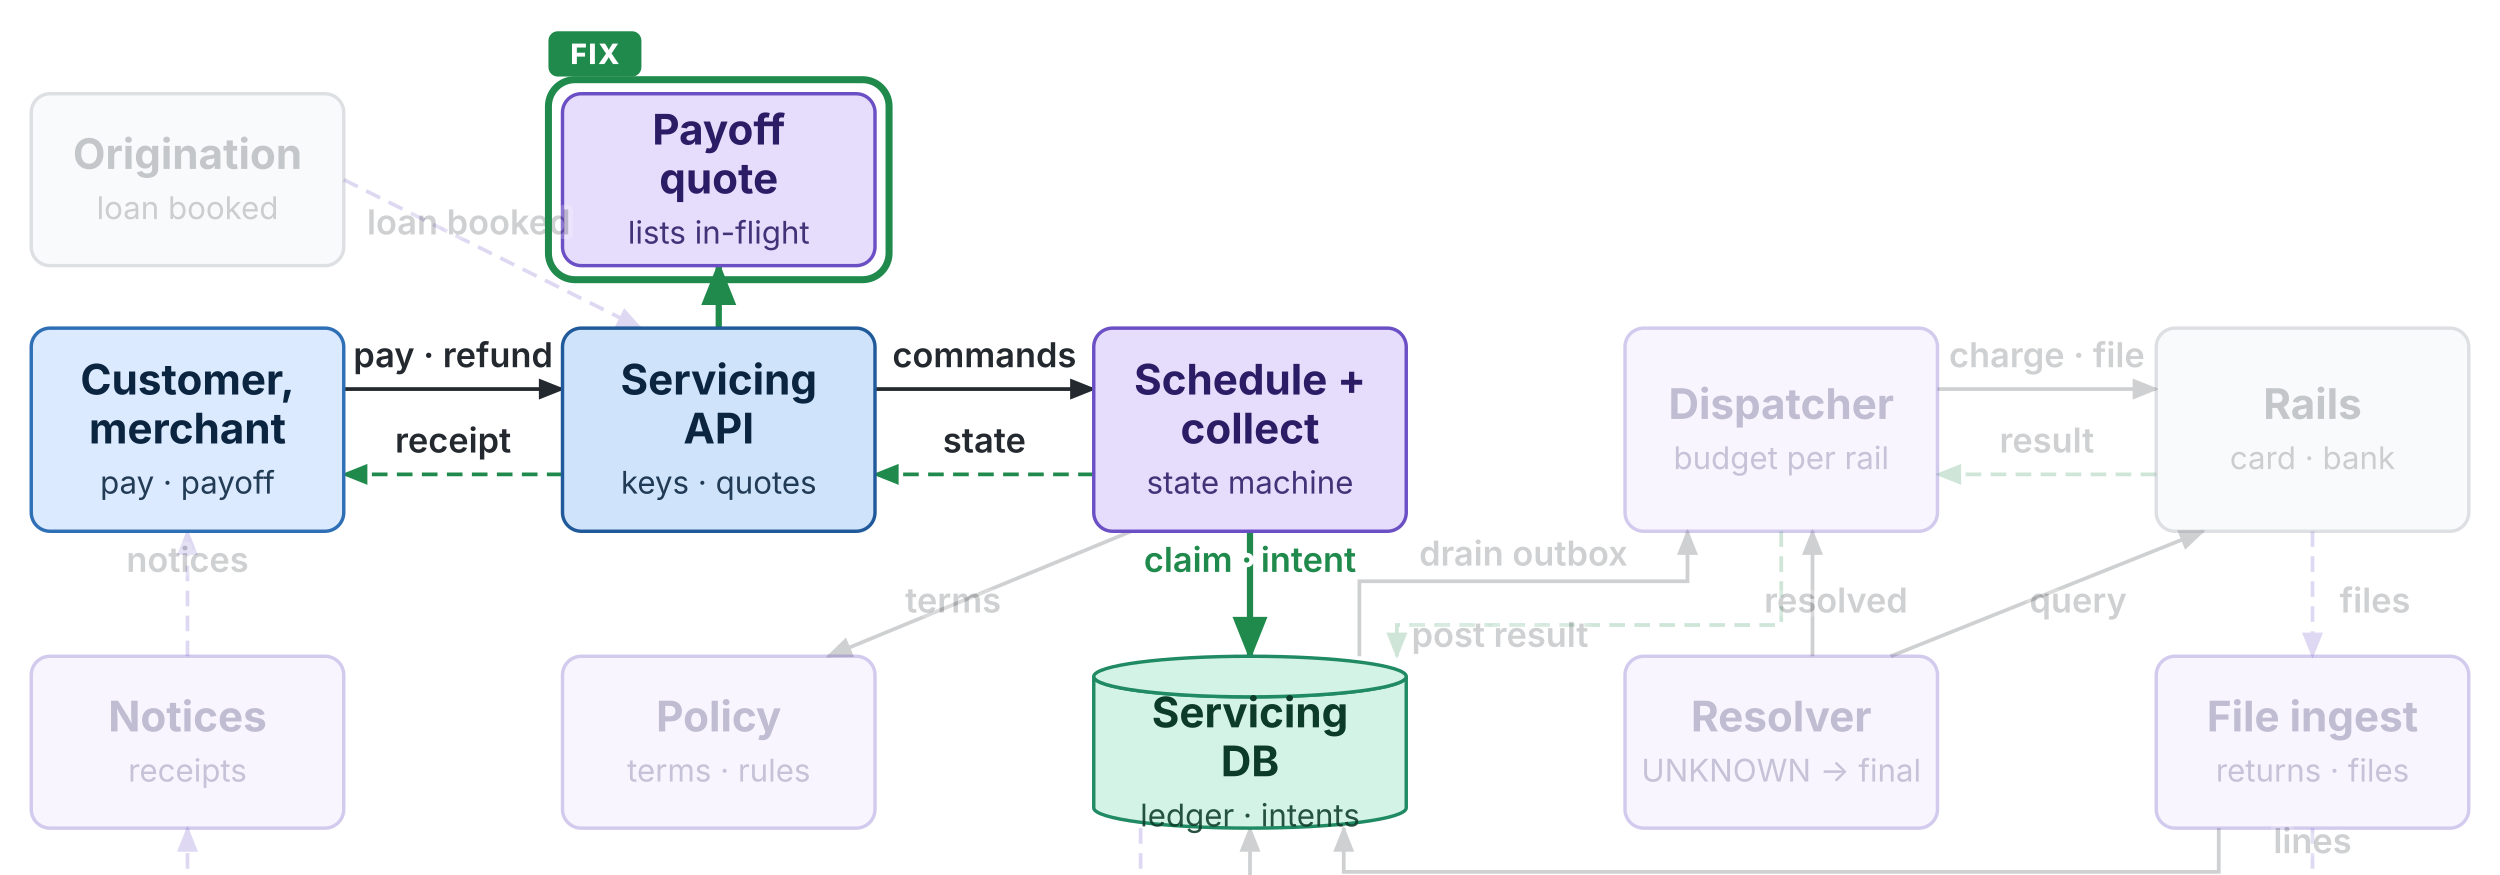
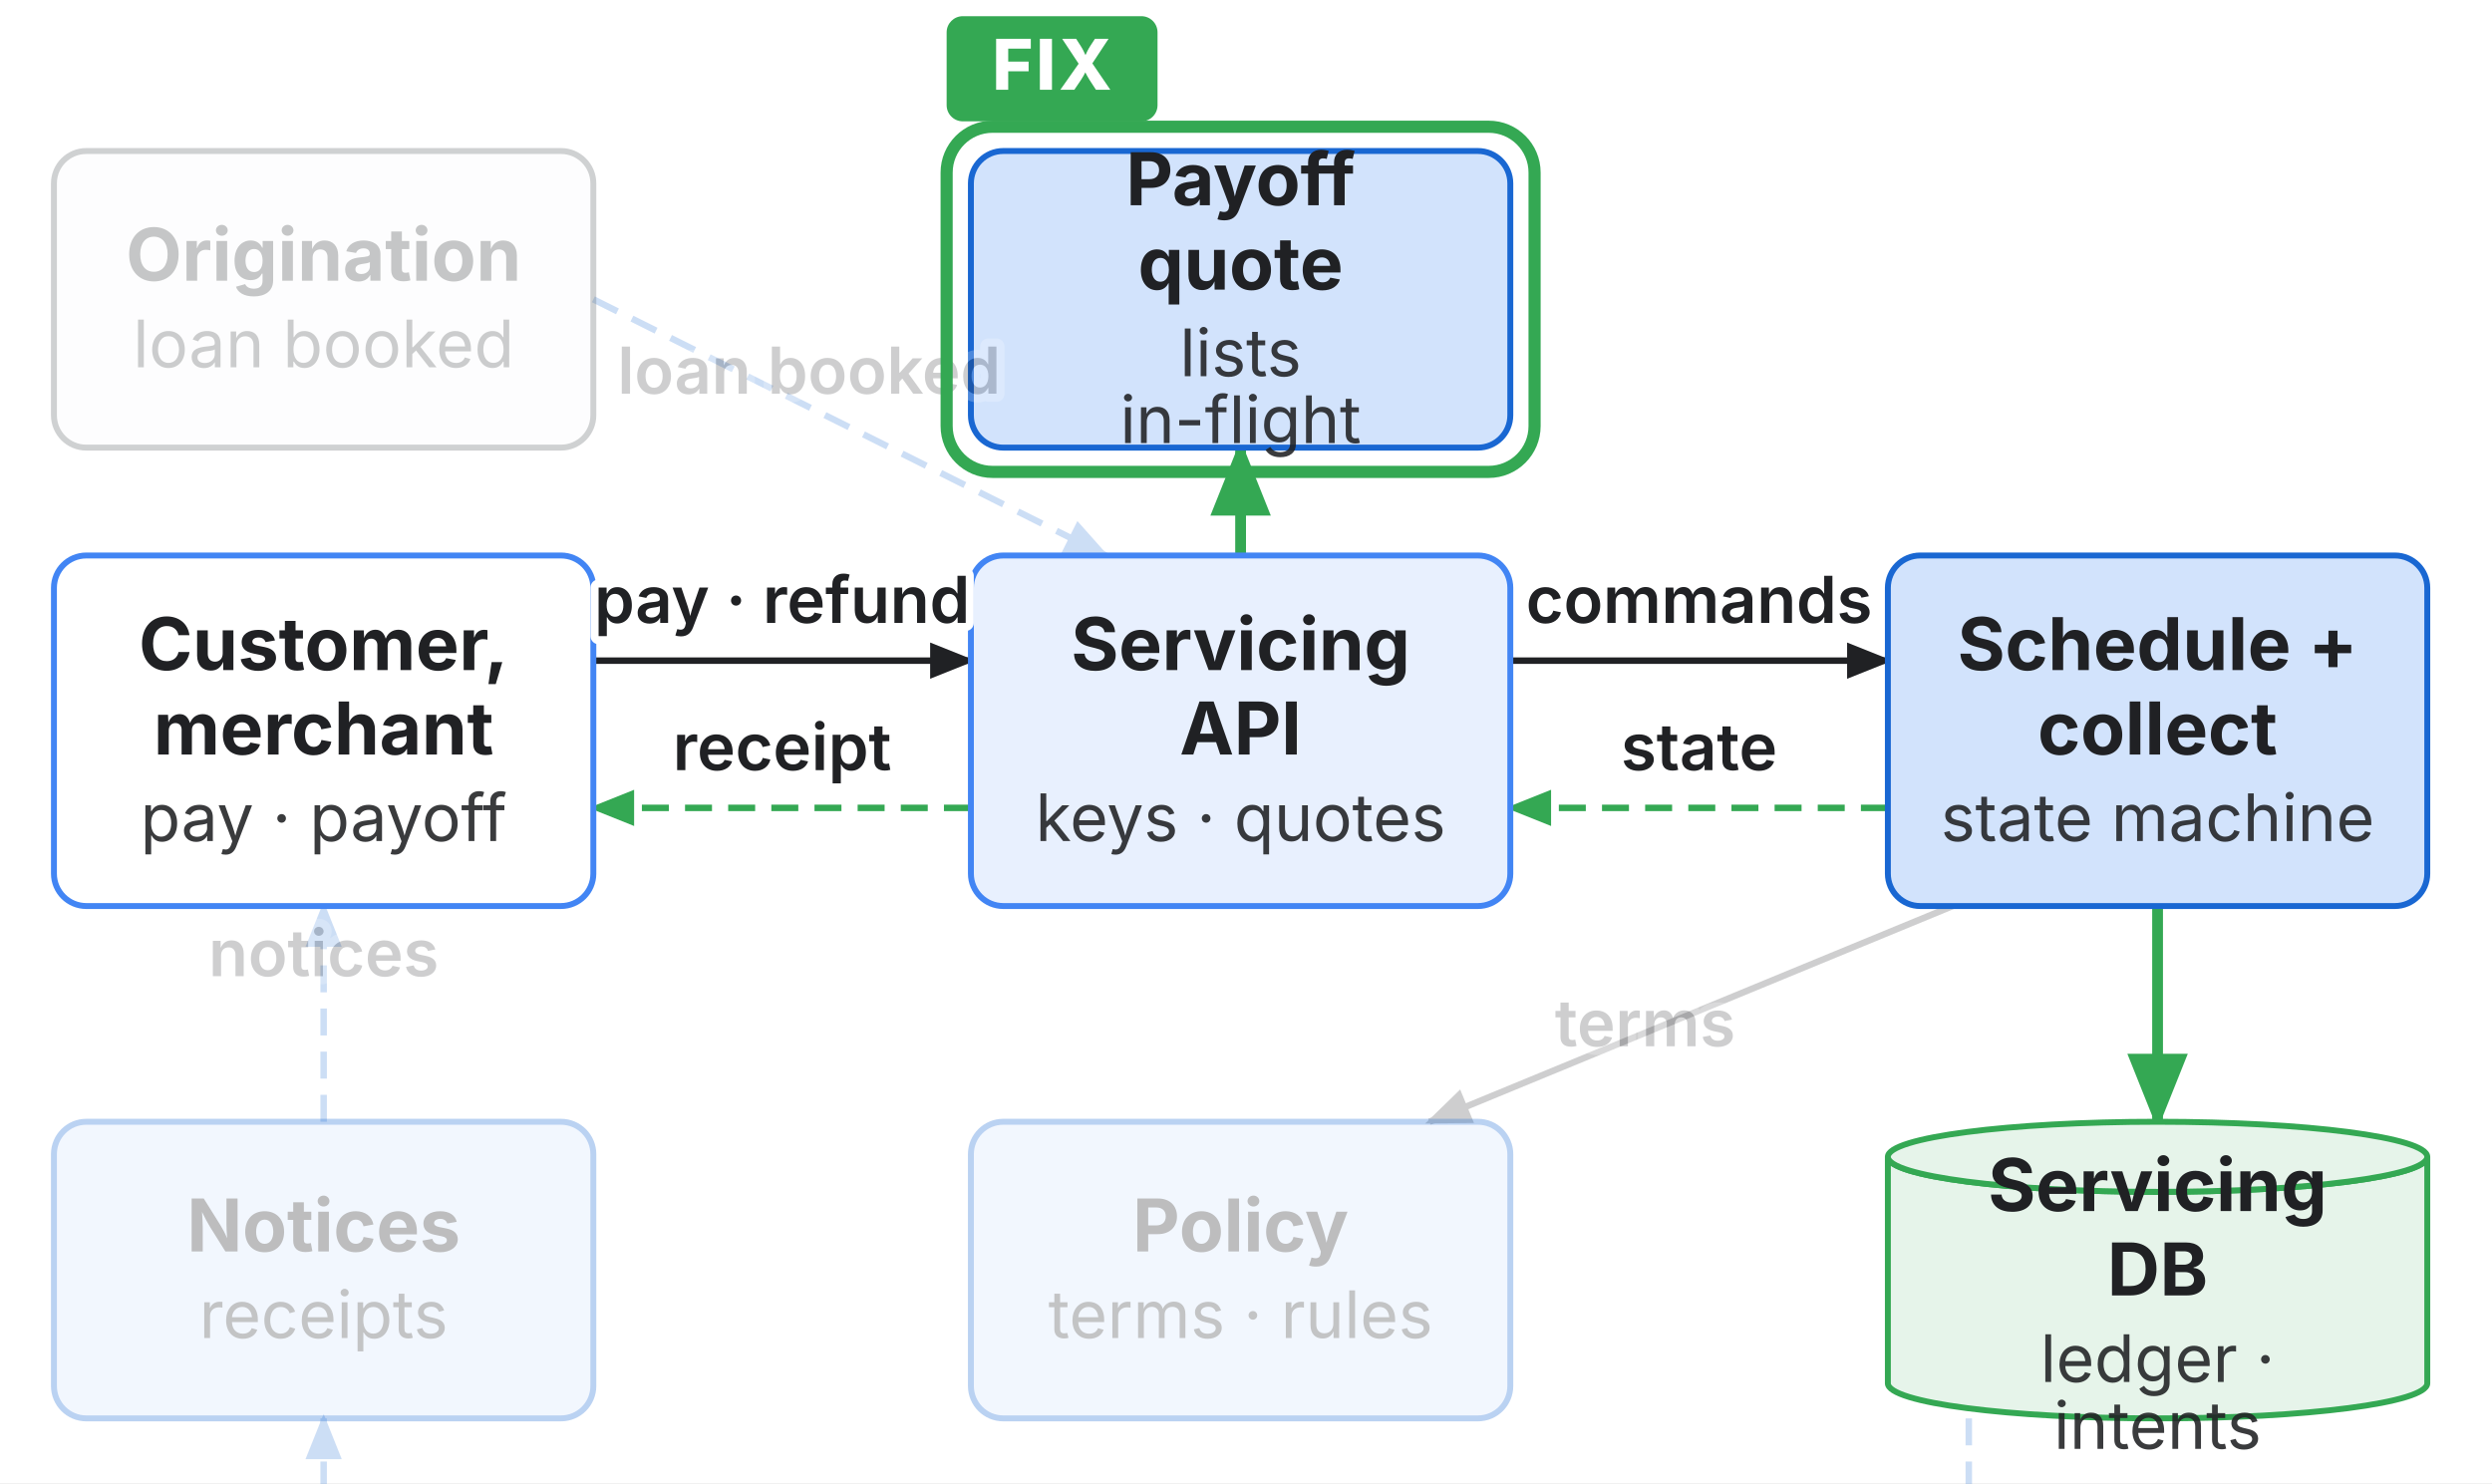
- <svg xmlns="http://www.w3.org/2000/svg" class="base" viewBox="0 0 1600 560" width="1600" height="560">
+ <svg xmlns="http://www.w3.org/2000/svg" class="base" viewBox="0 4 924 550" width="924" height="550">
  <defs>
-     <marker id="bs-1f8a4c" viewBox="0 0 10 10" refX="9" refY="5" markerWidth="7" markerHeight="7" orient="auto">
-       <path d="M0,1 L10,5 L0,9 z" fill="#1f8a4c" />
+     <marker id="bs-1967d2" viewBox="0 0 10 10" refX="9" refY="5" markerWidth="7" markerHeight="7" orient="auto">
+       <path d="M0,1 L10,5 L0,9 z" fill="#1967d2" />
    </marker>
-     <marker id="bs-s-1f8a4c" viewBox="0 0 10 10" refX="1" refY="5" markerWidth="7" markerHeight="7" orient="auto">
-       <path d="M10,1 L0,5 L10,9 z" fill="#1f8a4c" />
+     <marker id="bs-s-1967d2" viewBox="0 0 10 10" refX="1" refY="5" markerWidth="7" markerHeight="7" orient="auto">
+       <path d="M10,1 L0,5 L10,9 z" fill="#1967d2" />
    </marker>
-     <marker id="bs-24292f" viewBox="0 0 10 10" refX="9" refY="5" markerWidth="7" markerHeight="7" orient="auto">
-       <path d="M0,1 L10,5 L0,9 z" fill="#24292f" />
+     <marker id="bs-202124" viewBox="0 0 10 10" refX="9" refY="5" markerWidth="7" markerHeight="7" orient="auto">
+       <path d="M0,1 L10,5 L0,9 z" fill="#202124" />
    </marker>
-     <marker id="bs-s-24292f" viewBox="0 0 10 10" refX="1" refY="5" markerWidth="7" markerHeight="7" orient="auto">
-       <path d="M10,1 L0,5 L10,9 z" fill="#24292f" />
+     <marker id="bs-s-202124" viewBox="0 0 10 10" refX="1" refY="5" markerWidth="7" markerHeight="7" orient="auto">
+       <path d="M10,1 L0,5 L10,9 z" fill="#202124" />
    </marker>
-     <marker id="bs-6b4fc4" viewBox="0 0 10 10" refX="9" refY="5" markerWidth="7" markerHeight="7" orient="auto">
-       <path d="M0,1 L10,5 L0,9 z" fill="#6b4fc4" />
+     <marker id="bs-34a853" viewBox="0 0 10 10" refX="9" refY="5" markerWidth="7" markerHeight="7" orient="auto">
+       <path d="M0,1 L10,5 L0,9 z" fill="#34a853" />
    </marker>
-     <marker id="bs-s-6b4fc4" viewBox="0 0 10 10" refX="1" refY="5" markerWidth="7" markerHeight="7" orient="auto">
-       <path d="M10,1 L0,5 L10,9 z" fill="#6b4fc4" />
+     <marker id="bs-s-34a853" viewBox="0 0 10 10" refX="1" refY="5" markerWidth="7" markerHeight="7" orient="auto">
+       <path d="M10,1 L0,5 L10,9 z" fill="#34a853" />
    </marker>
  </defs>
-   <rect width="1600" height="560" fill="#ffffff" />
-   <path d="M220.0,249.0 L360.0,249.0" fill="none" stroke="#24292f" stroke-width="2.4" marker-end="url(#bs-24292f)" />
-   <path d="M360.0,303.6 L220.0,303.6" fill="none" stroke="#1f8a4c" stroke-width="2.4" stroke-dasharray="10 6" marker-end="url(#bs-1f8a4c)" />
-   <path d="M220.0,115.0 L410.0,210.0" fill="none" stroke="#6b4fc4" stroke-width="2.4" stroke-dasharray="10 6" marker-end="url(#bs-6b4fc4)" opacity="0.22" />
-   <path d="M560.0,249.0 L700.0,249.0" fill="none" stroke="#24292f" stroke-width="2.4" marker-end="url(#bs-24292f)" />
-   <path d="M700.0,303.6 L560.0,303.6" fill="none" stroke="#1f8a4c" stroke-width="2.4" stroke-dasharray="10 6" marker-end="url(#bs-1f8a4c)" />
-   <path d="M800.0,340.0 L800.0,420.0" fill="none" stroke="#1f8a4c" stroke-width="4" marker-end="url(#bs-1f8a4c)" />
-   <path d="M870.0,420.0 L870.0,372.0 L1080.0,372.0 L1080.0,340.0" fill="none" stroke="#24292f" stroke-width="2.4" marker-end="url(#bs-24292f)" opacity="0.22" />
-   <path d="M1140.0,340.0 L1140.0,400.0 L894.0,400.0 L894.0,420.0" fill="none" stroke="#1f8a4c" stroke-width="2.4" stroke-dasharray="10 6" marker-end="url(#bs-1f8a4c)" opacity="0.22" />
-   <path d="M1240.0,249.0 L1380.0,249.0" fill="none" stroke="#24292f" stroke-width="2.4" marker-end="url(#bs-24292f)" opacity="0.22" />
-   <path d="M1380.0,303.6 L1240.0,303.6" fill="none" stroke="#1f8a4c" stroke-width="2.4" stroke-dasharray="10 6" marker-end="url(#bs-1f8a4c)" opacity="0.22" />
-   <path d="M724.0,340.0 L530.0,420.0" fill="none" stroke="#24292f" stroke-width="2.4" marker-end="url(#bs-24292f)" opacity="0.22" />
-   <path d="M1480.0,340.0 L1480.0,420.0" fill="none" stroke="#6b4fc4" stroke-width="2.4" stroke-dasharray="10 6" marker-end="url(#bs-6b4fc4)" opacity="0.22" />
-   <path d="M1420.0,530.0 L1420.0,558.0 L860.0,558.0 L860.0,530.0" fill="none" stroke="#24292f" stroke-width="2.4" marker-end="url(#bs-24292f)" opacity="0.22" />
-   <path d="M1210.0,420.0 L1410.0,340.0" fill="none" stroke="#24292f" stroke-width="2.4" marker-end="url(#bs-24292f)" opacity="0.22" />
-   <path d="M1160.0,420.0 L1160.0,340.0" fill="none" stroke="#24292f" stroke-width="2.4" marker-end="url(#bs-24292f)" opacity="0.22" />
-   <path d="M1480.0,530.0 L1480.0,590.0" fill="none" stroke="#6b4fc4" stroke-width="2.4" stroke-dasharray="10 6" marker-end="url(#bs-6b4fc4)" opacity="0.22" />
-   <path d="M1480.0,690.0 L1480.0,716.0 L800.0,716.0 L800.0,530.0" fill="none" stroke="#24292f" stroke-width="2.4" marker-end="url(#bs-24292f)" opacity="0.22" />
-   <path d="M1380.0,640.0 L1240.0,640.0" fill="none" stroke="#24292f" stroke-width="2.4" marker-end="url(#bs-24292f)" opacity="0.22" />
-   <path d="M730.0,530.0 L730.0,566.0 L120.0,566.0 L120.0,530.0" fill="none" stroke="#6b4fc4" stroke-width="2.4" stroke-dasharray="10 6" marker-end="url(#bs-6b4fc4)" opacity="0.22" />
-   <path d="M120.0,420.0 L120.0,340.0" fill="none" stroke="#6b4fc4" stroke-width="2.4" stroke-dasharray="10 6" marker-end="url(#bs-6b4fc4)" opacity="0.22" />
-   <path d="M460.0,210.0 L460.0,170.0" fill="none" stroke="#1f8a4c" stroke-width="4" marker-end="url(#bs-1f8a4c)" />
-   <rect x="20" y="210" width="200" height="130" rx="12" fill="#dbeafe" stroke="#2f6fb5" stroke-width="2.2" />
-   <text x="120.0" y="252.5" text-anchor="middle" font-family="Inter, Helvetica, Arial, sans-serif" font-size="27" font-weight="700" fill="#0b2540">Customer,</text>
-   <text x="120.0" y="283.8" text-anchor="middle" font-family="Inter, Helvetica, Arial, sans-serif" font-size="27" font-weight="700" fill="#0b2540">merchant</text>
-   <text x="120.0" y="315.9" text-anchor="middle" font-family="Inter, Helvetica, Arial, sans-serif" font-size="20.0" fill="#0b2540" fill-opacity="0.88">pay · payoff</text>
-   <g opacity="0.3">
-     <rect x="20" y="60" width="200" height="110" rx="12" fill="#eceff2" stroke="#8c959f" stroke-width="2.2" />
-     <text x="120.0" y="108.1" text-anchor="middle" font-family="Inter, Helvetica, Arial, sans-serif" font-size="27" font-weight="700" fill="#3a424a">Origination</text>
-     <text x="120.0" y="140.2" text-anchor="middle" font-family="Inter, Helvetica, Arial, sans-serif" font-size="20.0" fill="#3a424a" fill-opacity="0.88">loan booked</text>
+   <rect x="0" y="4" width="924" height="550" fill="#ffffff" />
+   <path data-k="e:cus-api" d="M220.0,249.0 L360.0,249.0" fill="none" stroke="#202124" stroke-width="2.4" marker-end="url(#bs-202124)" />
+   <path data-k="e:api-cus" d="M360.0,303.6 L220.0,303.6" fill="none" stroke="#34a853" stroke-width="2.4" stroke-dasharray="10 6" marker-end="url(#bs-34a853)" />
+   <path data-k="e:org-api" d="M220.0,115.0 L410.0,210.0" fill="none" stroke="#1967d2" stroke-width="2.4" stroke-dasharray="10 6" marker-end="url(#bs-1967d2)" opacity="0.22" />
+   <path data-k="e:api-svc" d="M560.0,249.0 L700.0,249.0" fill="none" stroke="#202124" stroke-width="2.4" marker-end="url(#bs-202124)" />
+   <path data-k="e:svc-api" d="M700.0,303.6 L560.0,303.6" fill="none" stroke="#34a853" stroke-width="2.4" stroke-dasharray="10 6" marker-end="url(#bs-34a853)" />
+   <path data-k="e:svc-db" d="M800.0,340.0 L800.0,420.0" fill="none" stroke="#34a853" stroke-width="4" marker-end="url(#bs-34a853)" />
+   <path data-k="e:svc-pol" d="M724.0,340.0 L530.0,420.0" fill="none" stroke="#202124" stroke-width="2.4" marker-end="url(#bs-202124)" opacity="0.22" />
+   <path data-k="e:db-ntc" d="M730.0,530.0 L730.0,566.0 L120.0,566.0 L120.0,530.0" fill="none" stroke="#1967d2" stroke-width="2.4" stroke-dasharray="10 6" marker-end="url(#bs-1967d2)" opacity="0.22" />
+   <path data-k="e:ntc-cus" d="M120.0,420.0 L120.0,340.0" fill="none" stroke="#1967d2" stroke-width="2.4" stroke-dasharray="10 6" marker-end="url(#bs-1967d2)" opacity="0.22" />
+   <path data-k="e:api-quo" d="M460.0,210.0 L460.0,170.0" fill="none" stroke="#34a853" stroke-width="4" marker-end="url(#bs-34a853)" />
+   <g data-k="n:cus">
+     <rect x="20" y="210" width="200" height="130" rx="12" fill="#ffffff" stroke="#4285f4" stroke-width="2.2" />
+     <text x="120.0" y="252.5" text-anchor="middle" font-family="Inter, Roboto, sans-serif" font-size="27" font-weight="700" fill="#202124">Customer,</text>
+     <text x="120.0" y="283.8" text-anchor="middle" font-family="Inter, Roboto, sans-serif" font-size="27" font-weight="700" fill="#202124">merchant</text>
+     <text x="120.0" y="315.9" text-anchor="middle" font-family="Inter, Roboto, sans-serif" font-size="24.3" fill="#202124" fill-opacity="0.88">pay · payoff</text>
  </g>
-   <rect x="360" y="210" width="200" height="130" rx="12" fill="#cfe3fb" stroke="#215a9a" stroke-width="2.2" />
-   <text x="460.0" y="252.5" text-anchor="middle" font-family="Inter, Helvetica, Arial, sans-serif" font-size="27" font-weight="700" fill="#0b2540">Servicing</text>
-   <text x="460.0" y="283.8" text-anchor="middle" font-family="Inter, Helvetica, Arial, sans-serif" font-size="27" font-weight="700" fill="#0b2540">API</text>
-   <text x="460.0" y="315.9" text-anchor="middle" font-family="Inter, Helvetica, Arial, sans-serif" font-size="20.0" fill="#0b2540" fill-opacity="0.88">keys · quotes</text>
-   <rect x="700" y="210" width="200" height="130" rx="12" fill="#e6dcfb" stroke="#6b4fc4" stroke-width="2.2" />
-   <text x="800.0" y="252.5" text-anchor="middle" font-family="Inter, Helvetica, Arial, sans-serif" font-size="27" font-weight="700" fill="#2a1d66">Schedule +</text>
-   <text x="800.0" y="283.8" text-anchor="middle" font-family="Inter, Helvetica, Arial, sans-serif" font-size="27" font-weight="700" fill="#2a1d66">collect</text>
-   <text x="800.0" y="315.9" text-anchor="middle" font-family="Inter, Helvetica, Arial, sans-serif" font-size="20.0" fill="#2a1d66" fill-opacity="0.88">state machine</text>
-   <g opacity="0.3">
-     <rect x="1040" y="210" width="200" height="130" rx="12" fill="#e6dcfb" stroke="#6b4fc4" stroke-width="2.2" />
-     <text x="1140.0" y="268.1" text-anchor="middle" font-family="Inter, Helvetica, Arial, sans-serif" font-size="27" font-weight="700" fill="#2a1d66">Dispatcher</text>
-     <text x="1140.0" y="300.2" text-anchor="middle" font-family="Inter, Helvetica, Arial, sans-serif" font-size="20.0" fill="#2a1d66" fill-opacity="0.88">budget per rail</text>
+   <g data-k="n:org">
+     <g opacity="0.3">
+       <rect x="20" y="60" width="200" height="110" rx="12" fill="#f8f9fa" stroke="#5f6368" stroke-width="2.2" />
+       <text x="120.0" y="108.1" text-anchor="middle" font-family="Inter, Roboto, sans-serif" font-size="27" font-weight="700" fill="#3c4043">Origination</text>
+       <text x="120.0" y="140.2" text-anchor="middle" font-family="Inter, Roboto, sans-serif" font-size="24.3" fill="#3c4043" fill-opacity="0.88">loan booked</text>
+     </g>
  </g>
-   <g opacity="0.3">
-     <rect x="1380" y="210" width="200" height="130" rx="12" fill="#eceff2" stroke="#8c959f" stroke-width="2.2" />
-     <text x="1480.0" y="268.1" text-anchor="middle" font-family="Inter, Helvetica, Arial, sans-serif" font-size="27" font-weight="700" fill="#3a424a">Rails</text>
-     <text x="1480.0" y="300.2" text-anchor="middle" font-family="Inter, Helvetica, Arial, sans-serif" font-size="20.0" fill="#3a424a" fill-opacity="0.88">card · bank</text>
+   <g data-k="n:api">
+     <rect x="360" y="210" width="200" height="130" rx="12" fill="#e8f0fe" stroke="#4285f4" stroke-width="2.2" />
+     <text x="460.0" y="252.5" text-anchor="middle" font-family="Inter, Roboto, sans-serif" font-size="27" font-weight="700" fill="#202124">Servicing</text>
+     <text x="460.0" y="283.8" text-anchor="middle" font-family="Inter, Roboto, sans-serif" font-size="27" font-weight="700" fill="#202124">API</text>
+     <text x="460.0" y="315.9" text-anchor="middle" font-family="Inter, Roboto, sans-serif" font-size="24.3" fill="#202124" fill-opacity="0.88">keys · quotes</text>
  </g>
-   <path d="M700,433 a100.0,13 0 0,0 200,0 v84 a100.0,13 0 0,1 -200,0 z" fill="#d3f3e6" stroke="#1f8a63" stroke-width="2.2" />
-   <ellipse cx="800.0" cy="433" rx="100.0" ry="13" fill="#d3f3e6" stroke="#1f8a63" stroke-width="2.2" />
-   <text x="800.0" y="465.5" text-anchor="middle" font-family="Inter, Helvetica, Arial, sans-serif" font-size="27" font-weight="700" fill="#0d3b2a">Servicing</text>
-   <text x="800.0" y="496.8" text-anchor="middle" font-family="Inter, Helvetica, Arial, sans-serif" font-size="27" font-weight="700" fill="#0d3b2a">DB</text>
-   <text x="800.0" y="528.9" text-anchor="middle" font-family="Inter, Helvetica, Arial, sans-serif" font-size="20.0" fill="#0d3b2a" fill-opacity="0.88">ledger · intents</text>
-   <g opacity="0.3">
-     <rect x="360" y="420" width="200" height="110" rx="12" fill="#e6dcfb" stroke="#6b4fc4" stroke-width="2.2" />
-     <text x="460.0" y="468.1" text-anchor="middle" font-family="Inter, Helvetica, Arial, sans-serif" font-size="27" font-weight="700" fill="#2a1d66">Policy</text>
-     <text x="460.0" y="500.2" text-anchor="middle" font-family="Inter, Helvetica, Arial, sans-serif" font-size="20.0" fill="#2a1d66" fill-opacity="0.88">terms · rules</text>
+   <g data-k="n:svc">
+     <rect x="700" y="210" width="200" height="130" rx="12" fill="#d2e3fc" stroke="#1967d2" stroke-width="2.2" />
+     <text x="800.0" y="252.5" text-anchor="middle" font-family="Inter, Roboto, sans-serif" font-size="27" font-weight="700" fill="#202124">Schedule +</text>
+     <text x="800.0" y="283.8" text-anchor="middle" font-family="Inter, Roboto, sans-serif" font-size="27" font-weight="700" fill="#202124">collect</text>
+     <text x="800.0" y="315.9" text-anchor="middle" font-family="Inter, Roboto, sans-serif" font-size="24.3" fill="#202124" fill-opacity="0.88">state machine</text>
  </g>
-   <g opacity="0.3">
-     <rect x="1380" y="420" width="200" height="110" rx="12" fill="#e6dcfb" stroke="#6b4fc4" stroke-width="2.2" />
-     <text x="1480.0" y="468.1" text-anchor="middle" font-family="Inter, Helvetica, Arial, sans-serif" font-size="27" font-weight="700" fill="#2a1d66">File ingest</text>
-     <text x="1480.0" y="500.2" text-anchor="middle" font-family="Inter, Helvetica, Arial, sans-serif" font-size="20.0" fill="#2a1d66" fill-opacity="0.88">returns · files</text>
+   <g data-k="n:db">
+     <path d="M700,433 a100.0,13 0 0,0 200,0 v84 a100.0,13 0 0,1 -200,0 z" fill="#e6f4ea" stroke="#34a853" stroke-width="2.2" />
+     <ellipse cx="800.0" cy="433" rx="100.0" ry="13" fill="#e6f4ea" stroke="#34a853" stroke-width="2.2" />
+     <text x="800.0" y="453.1" text-anchor="middle" font-family="Inter, Roboto, sans-serif" font-size="27" font-weight="700" fill="#202124">Servicing</text>
+     <text x="800.0" y="484.4" text-anchor="middle" font-family="Inter, Roboto, sans-serif" font-size="27" font-weight="700" fill="#202124">DB</text>
+     <text x="800.0" y="516.5" text-anchor="middle" font-family="Inter, Roboto, sans-serif" font-size="24.3" fill="#202124" fill-opacity="0.88">ledger ·</text>
+     <text x="800.0" y="541.3" text-anchor="middle" font-family="Inter, Roboto, sans-serif" font-size="24.3" fill="#202124" fill-opacity="0.88">intents</text>
  </g>
-   <g opacity="0.3">
-     <rect x="1040" y="420" width="200" height="110" rx="12" fill="#e6dcfb" stroke="#6b4fc4" stroke-width="2.2" />
-     <text x="1140.0" y="468.1" text-anchor="middle" font-family="Inter, Helvetica, Arial, sans-serif" font-size="27" font-weight="700" fill="#2a1d66">Resolver</text>
-     <text x="1140.0" y="500.2" text-anchor="middle" font-family="Inter, Helvetica, Arial, sans-serif" font-size="20.0" fill="#2a1d66" fill-opacity="0.88">UNKNOWN → final</text>
+   <g data-k="n:pol">
+     <g opacity="0.3">
+       <rect x="360" y="420" width="200" height="110" rx="12" fill="#d2e3fc" stroke="#1967d2" stroke-width="2.2" />
+       <text x="460.0" y="468.1" text-anchor="middle" font-family="Inter, Roboto, sans-serif" font-size="27" font-weight="700" fill="#202124">Policy</text>
+       <text x="460.0" y="500.2" text-anchor="middle" font-family="Inter, Roboto, sans-serif" font-size="24.3" fill="#202124" fill-opacity="0.88">terms · rules</text>
+     </g>
  </g>
-   <g opacity="0.3">
-     <rect x="20" y="420" width="200" height="110" rx="12" fill="#e6dcfb" stroke="#6b4fc4" stroke-width="2.2" />
-     <text x="120.0" y="468.1" text-anchor="middle" font-family="Inter, Helvetica, Arial, sans-serif" font-size="27" font-weight="700" fill="#2a1d66">Notices</text>
-     <text x="120.0" y="500.2" text-anchor="middle" font-family="Inter, Helvetica, Arial, sans-serif" font-size="20.0" fill="#2a1d66" fill-opacity="0.88">receipts</text>
+   <g data-k="n:ntc">
+     <g opacity="0.3">
+       <rect x="20" y="420" width="200" height="110" rx="12" fill="#d2e3fc" stroke="#1967d2" stroke-width="2.2" />
+       <text x="120.0" y="468.1" text-anchor="middle" font-family="Inter, Roboto, sans-serif" font-size="27" font-weight="700" fill="#202124">Notices</text>
+       <text x="120.0" y="500.2" text-anchor="middle" font-family="Inter, Roboto, sans-serif" font-size="24.3" fill="#202124" fill-opacity="0.88">receipts</text>
+     </g>
  </g>
-   <g opacity="0.3">
-     <rect x="1380" y="590" width="200" height="100" rx="12" fill="#e6dcfb" stroke="#6b4fc4" stroke-width="2.2" />
-     <text x="1480.0" y="633.1" text-anchor="middle" font-family="Inter, Helvetica, Arial, sans-serif" font-size="27" font-weight="700" fill="#2a1d66">Reconciliation</text>
-     <text x="1480.0" y="665.2" text-anchor="middle" font-family="Inter, Helvetica, Arial, sans-serif" font-size="20.0" fill="#2a1d66" fill-opacity="0.88">three-way</text>
+   <g data-k="n:quo">
+     <rect x="360" y="60" width="200" height="110" rx="12" fill="#d2e3fc" stroke="#1967d2" stroke-width="2.2" />
+     <text x="460.0" y="80.1" text-anchor="middle" font-family="Inter, Roboto, sans-serif" font-size="27" font-weight="700" fill="#202124">Payoff</text>
+     <text x="460.0" y="111.4" text-anchor="middle" font-family="Inter, Roboto, sans-serif" font-size="27" font-weight="700" fill="#202124">quote</text>
+     <text x="460.0" y="143.5" text-anchor="middle" font-family="Inter, Roboto, sans-serif" font-size="24.3" fill="#202124" fill-opacity="0.88">lists</text>
+     <text x="460.0" y="168.3" text-anchor="middle" font-family="Inter, Roboto, sans-serif" font-size="24.3" fill="#202124" fill-opacity="0.88">in-flight</text>
  </g>
-   <g opacity="0.3">
-     <rect x="1040" y="590" width="200" height="100" rx="12" fill="#dbeafe" stroke="#2f6fb5" stroke-width="2.2" />
-     <text x="1140.0" y="633.1" text-anchor="middle" font-family="Inter, Helvetica, Arial, sans-serif" font-size="27" font-weight="700" fill="#0b2540">Finance ops</text>
-     <text x="1140.0" y="665.2" text-anchor="middle" font-family="Inter, Helvetica, Arial, sans-serif" font-size="20.0" fill="#0b2540" fill-opacity="0.88">owned breaks</text>
+   <text data-k="e:cus-api" x="290.0" y="235.0" text-anchor="middle" font-family="Inter, Roboto, sans-serif" font-size="24" font-weight="600" fill="#202124" paint-order="stroke" stroke="#ffffff" stroke-width="6" stroke-linejoin="round">pay · refund</text>
+   <text data-k="e:api-cus" x="290.0" y="289.6" text-anchor="middle" font-family="Inter, Roboto, sans-serif" font-size="24" font-weight="600" fill="#202124" paint-order="stroke" stroke="#ffffff" stroke-width="6" stroke-linejoin="round">receipt</text>
+   <text data-k="e:org-api" x="300.0" y="150.0" text-anchor="middle" font-family="Inter, Roboto, sans-serif" font-size="24" font-weight="600" fill="#202124" paint-order="stroke" stroke="#ffffff" stroke-width="6" stroke-linejoin="round" opacity="0.22">loan booked</text>
+   <text data-k="e:api-svc" x="630.0" y="235.0" text-anchor="middle" font-family="Inter, Roboto, sans-serif" font-size="24" font-weight="600" fill="#202124" paint-order="stroke" stroke="#ffffff" stroke-width="6" stroke-linejoin="round">commands</text>
+   <text data-k="e:svc-api" x="630.0" y="289.6" text-anchor="middle" font-family="Inter, Roboto, sans-serif" font-size="24" font-weight="600" fill="#202124" paint-order="stroke" stroke="#ffffff" stroke-width="6" stroke-linejoin="round">state</text>
+   <text data-k="e:svc-pol" x="610.0" y="392.0" text-anchor="middle" font-family="Inter, Roboto, sans-serif" font-size="24" font-weight="600" fill="#202124" paint-order="stroke" stroke="#ffffff" stroke-width="6" stroke-linejoin="round" opacity="0.22">terms</text>
+   <text data-k="e:ntc-cus" x="120.0" y="366.0" text-anchor="middle" font-family="Inter, Roboto, sans-serif" font-size="24" font-weight="600" fill="#202124" paint-order="stroke" stroke="#ffffff" stroke-width="6" stroke-linejoin="round" opacity="0.22">notices</text>
+   <g data-k="m:quo">
+     <rect x="351" y="51" width="218" height="128" rx="17" fill="none" stroke="#34a853" stroke-width="4.5" />
+     <rect x="351" y="10.0" width="78.2" height="39.0" rx="6" fill="#34a853" />
+     <text x="390.1" y="37.3" text-anchor="middle" font-family="Inter, Roboto, sans-serif" font-size="26" font-weight="800" letter-spacing="1" fill="#ffffff">FIX</text>
  </g>
-   <rect x="360" y="60" width="200" height="110" rx="12" fill="#e6dcfb" stroke="#6b4fc4" stroke-width="2.2" />
-   <text x="460.0" y="92.5" text-anchor="middle" font-family="Inter, Helvetica, Arial, sans-serif" font-size="27" font-weight="700" fill="#2a1d66">Payoff</text>
-   <text x="460.0" y="123.8" text-anchor="middle" font-family="Inter, Helvetica, Arial, sans-serif" font-size="27" font-weight="700" fill="#2a1d66">quote</text>
-   <text x="460.0" y="155.9" text-anchor="middle" font-family="Inter, Helvetica, Arial, sans-serif" font-size="20.0" fill="#2a1d66" fill-opacity="0.88">lists in-flight</text>
-   <text x="290.0" y="235.0" text-anchor="middle" font-family="Inter, Helvetica, Arial, sans-serif" font-size="22" font-weight="600" fill="#24292f" paint-order="stroke" stroke="#ffffff" stroke-width="6" stroke-linejoin="round">pay · refund</text>
-   <text x="290.0" y="289.6" text-anchor="middle" font-family="Inter, Helvetica, Arial, sans-serif" font-size="22" font-weight="600" fill="#24292f" paint-order="stroke" stroke="#ffffff" stroke-width="6" stroke-linejoin="round">receipt</text>
-   <text x="300.0" y="150.0" text-anchor="middle" font-family="Inter, Helvetica, Arial, sans-serif" font-size="22" font-weight="600" fill="#24292f" paint-order="stroke" stroke="#ffffff" stroke-width="6" stroke-linejoin="round" opacity="0.22">loan booked</text>
-   <text x="630.0" y="235.0" text-anchor="middle" font-family="Inter, Helvetica, Arial, sans-serif" font-size="22" font-weight="600" fill="#24292f" paint-order="stroke" stroke="#ffffff" stroke-width="6" stroke-linejoin="round">commands</text>
-   <text x="630.0" y="289.6" text-anchor="middle" font-family="Inter, Helvetica, Arial, sans-serif" font-size="22" font-weight="600" fill="#24292f" paint-order="stroke" stroke="#ffffff" stroke-width="6" stroke-linejoin="round">state</text>
-   <text x="800.0" y="366.0" text-anchor="middle" font-family="Inter, Helvetica, Arial, sans-serif" font-size="22" font-weight="600" fill="#1f8a4c" paint-order="stroke" stroke="#ffffff" stroke-width="6" stroke-linejoin="round">claim · intent</text>
-   <text x="975.0" y="362.0" text-anchor="middle" font-family="Inter, Helvetica, Arial, sans-serif" font-size="22" font-weight="600" fill="#24292f" paint-order="stroke" stroke="#ffffff" stroke-width="6" stroke-linejoin="round" opacity="0.22">drain outbox</text>
-   <text x="960.0" y="414.0" text-anchor="middle" font-family="Inter, Helvetica, Arial, sans-serif" font-size="22" font-weight="600" fill="#24292f" paint-order="stroke" stroke="#ffffff" stroke-width="6" stroke-linejoin="round" opacity="0.22">post result</text>
-   <text x="1310.0" y="235.0" text-anchor="middle" font-family="Inter, Helvetica, Arial, sans-serif" font-size="22" font-weight="600" fill="#24292f" paint-order="stroke" stroke="#ffffff" stroke-width="6" stroke-linejoin="round" opacity="0.22">charge · file</text>
-   <text x="1310.0" y="289.6" text-anchor="middle" font-family="Inter, Helvetica, Arial, sans-serif" font-size="22" font-weight="600" fill="#24292f" paint-order="stroke" stroke="#ffffff" stroke-width="6" stroke-linejoin="round" opacity="0.22">result</text>
-   <text x="610.0" y="392.0" text-anchor="middle" font-family="Inter, Helvetica, Arial, sans-serif" font-size="22" font-weight="600" fill="#24292f" paint-order="stroke" stroke="#ffffff" stroke-width="6" stroke-linejoin="round" opacity="0.22">terms</text>
-   <text x="1520.0" y="392.0" text-anchor="middle" font-family="Inter, Helvetica, Arial, sans-serif" font-size="22" font-weight="600" fill="#24292f" paint-order="stroke" stroke="#ffffff" stroke-width="6" stroke-linejoin="round" opacity="0.22">files</text>
-   <text x="1150.0" y="582.0" text-anchor="middle" font-family="Inter, Helvetica, Arial, sans-serif" font-size="22" font-weight="600" fill="#24292f" paint-order="stroke" stroke="#ffffff" stroke-width="6" stroke-linejoin="round" opacity="0.22">reversals</text>
-   <text x="1330.0" y="392.0" text-anchor="middle" font-family="Inter, Helvetica, Arial, sans-serif" font-size="22" font-weight="600" fill="#24292f" paint-order="stroke" stroke="#ffffff" stroke-width="6" stroke-linejoin="round" opacity="0.22">query</text>
-   <text x="1175.0" y="392.0" text-anchor="middle" font-family="Inter, Helvetica, Arial, sans-serif" font-size="22" font-weight="600" fill="#24292f" paint-order="stroke" stroke="#ffffff" stroke-width="6" stroke-linejoin="round" opacity="0.22">resolved</text>
-   <text x="1480.0" y="546.0" text-anchor="middle" font-family="Inter, Helvetica, Arial, sans-serif" font-size="22" font-weight="600" fill="#24292f" paint-order="stroke" stroke="#ffffff" stroke-width="6" stroke-linejoin="round" opacity="0.22">lines</text>
-   <text x="900.0" y="704.0" text-anchor="middle" font-family="Inter, Helvetica, Arial, sans-serif" font-size="22" font-weight="600" fill="#24292f" paint-order="stroke" stroke="#ffffff" stroke-width="6" stroke-linejoin="round" opacity="0.22">expectations</text>
-   <text x="1310.0" y="626.0" text-anchor="middle" font-family="Inter, Helvetica, Arial, sans-serif" font-size="22" font-weight="600" fill="#24292f" paint-order="stroke" stroke="#ffffff" stroke-width="6" stroke-linejoin="round" opacity="0.22">breaks</text>
-   <text x="600.0" y="588.0" text-anchor="middle" font-family="Inter, Helvetica, Arial, sans-serif" font-size="22" font-weight="600" fill="#24292f" paint-order="stroke" stroke="#ffffff" stroke-width="6" stroke-linejoin="round" opacity="0.22">outbox relay</text>
-   <text x="120.0" y="366.0" text-anchor="middle" font-family="Inter, Helvetica, Arial, sans-serif" font-size="22" font-weight="600" fill="#24292f" paint-order="stroke" stroke="#ffffff" stroke-width="6" stroke-linejoin="round" opacity="0.22">notices</text>
-   <rect x="351" y="51" width="218" height="128" rx="17" fill="none" stroke="#1f8a4c" stroke-width="4.5" />
-   <rect x="351" y="20" width="59.5" height="29" rx="6" fill="#1f8a4c" />
-   <text x="380.75" y="41" text-anchor="middle" font-family="Inter, Helvetica, Arial, sans-serif" font-size="18" font-weight="800" letter-spacing="1" fill="#ffffff">FIX</text>
</svg>
